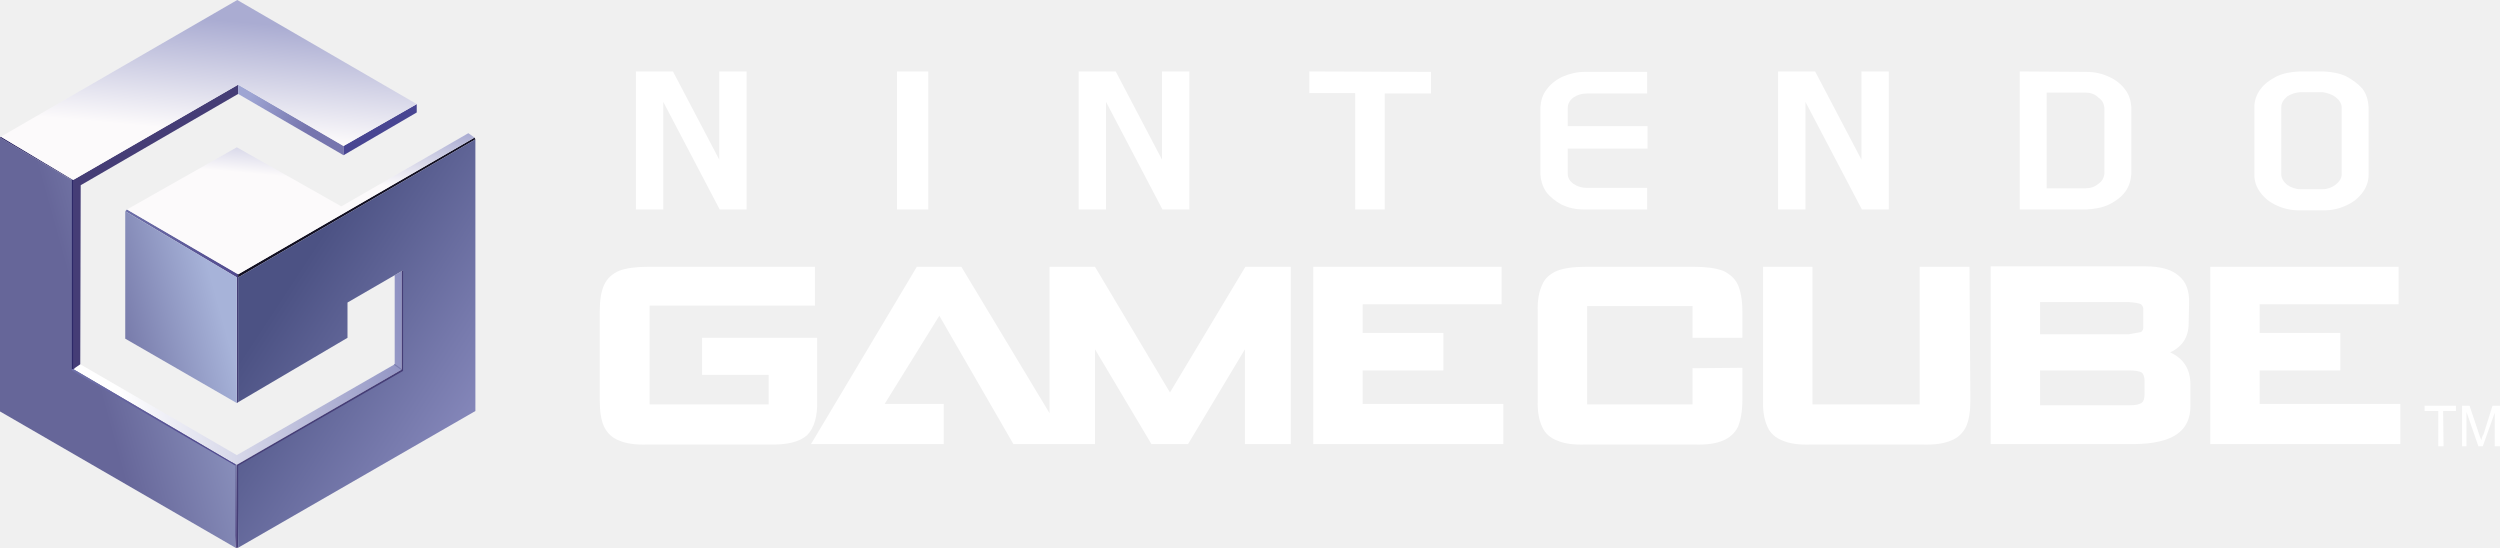
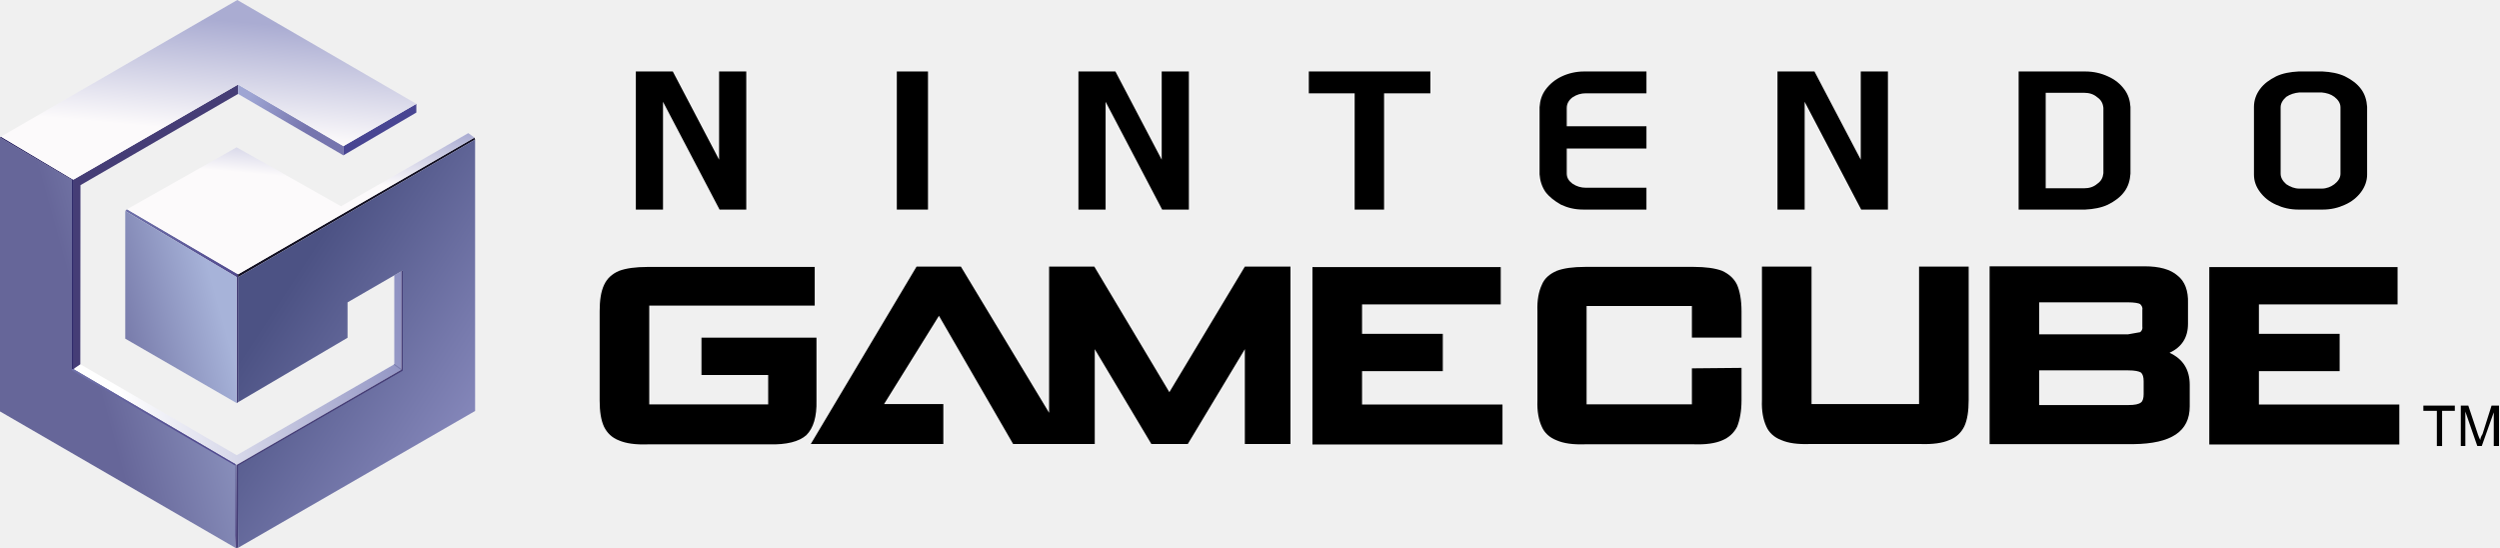
- <svg xmlns="http://www.w3.org/2000/svg" version="1.1" id="Ebene_1" x="0px" y="0px" viewBox="0 0 566.9 124.2" enable-background="new 0 0 566.9 124.2" xml:space="preserve">
+ <svg xmlns="http://www.w3.org/2000/svg" version="1.1" id="Ebene_1" x="0px" y="0px" width="566.93px" height="124.23px" viewBox="0 0 566.93 124.23" enable-background="new 0 0 566.93 124.23" xml:space="preserve">
  <g id="underneath_1_">
</g>
  <g id="BOTTOM_LEFT_LINE">
</g>
  <g>
    <g>
      <g id="Layer_6">
-         <line fill="none" x1="29.2" y1="99.1" x2="28.1" y2="98.3" />
+         <line fill="none" x1="29.248" y1="99.123" x2="28.12" y2="98.282" />
      </g>
      <g id="_x33_D_PART">
-         <linearGradient id="SVGID_1_" gradientUnits="userSpaceOnUse" x1="24.415" y1="-438.872" x2="104.743" y2="-425.509" gradientTransform="matrix(1 0 0 -1 -4.900000e-003 -347.4258)">
-           <stop offset="3.680000e-002" style="stop-color:#FFFFFF" />
+         <linearGradient id="SVGID_1_" gradientUnits="userSpaceOnUse" x1="24.415" y1="564.872" x2="104.743" y2="551.509" gradientTransform="matrix(1 0 0 1 -0.0049 -473.4258)">
+           <stop offset="0.037" style="stop-color:#FFFFFF" />
          <stop offset="0.896" style="stop-color:#898CBF" />
        </linearGradient>
-         <polygon fill="url(#SVGID_1_)" points="89.5,62.4 89.5,82.6 53.7,103.2 18.2,82.6 16.6,83.7 53.7,105.4 91.1,83.8 91.1,61.5         " />
+         <polygon fill="url(#SVGID_1_)" points="89.451,62.438 89.451,82.608 53.699,103.224 18.222,82.608 16.628,83.691 53.699,105.427      91.065,83.824 91.065,61.505    " />
      </g>
      <g id="black_line_thing">
-         <polygon fill="#7A7EAE" points="89.5,82.5 91.1,83.7 91.1,83.8 91,83.9 89.3,82.7 89.5,82.6    " />
+         <polygon fill="#7A7EAE" points="89.451,82.52 91.065,83.685 91.065,83.824 90.963,83.9 89.308,82.69 89.451,82.608    " />
      </g>
      <g id="dark_purple_top_line">
-         <linearGradient id="SVGID_2_" gradientUnits="userSpaceOnUse" x1="28.461" y1="723.163" x2="54.049" y2="723.163" gradientTransform="matrix(1 0 0 1 -4.490000e-002 -668.0103)">
+         <linearGradient id="SVGID_2_" gradientUnits="userSpaceOnUse" x1="28.461" y1="68.837" x2="54.049" y2="68.837" gradientTransform="matrix(1 0 0 -1 -0.0449 123.9897)">
          <stop offset="0" style="stop-color:#6E70A9" />
          <stop offset="0.969" style="stop-color:#514A8E" />
        </linearGradient>
-         <polygon fill="url(#SVGID_2_)" points="54,62.2 28.8,47.5 28.4,47.9 53.7,62.9    " />
-         <linearGradient id="SVGID_3_" gradientUnits="userSpaceOnUse" x1="53.857" y1="730.319" x2="54.185" y2="730.319" gradientTransform="matrix(1 0 0 1 -4.490000e-002 -668.0103)">
+         <polygon fill="url(#SVGID_2_)" points="54.004,62.205 28.814,47.455 28.416,47.853 53.699,62.851    " />
+         <linearGradient id="SVGID_3_" gradientUnits="userSpaceOnUse" x1="53.857" y1="61.681" x2="54.185" y2="61.681" gradientTransform="matrix(1 0 0 -1 -0.0449 123.9897)">
          <stop offset="0" style="stop-color:#6E70A9" />
          <stop offset="0.969" style="stop-color:#514A8E" />
        </linearGradient>
-         <polygon fill="url(#SVGID_3_)" points="53.9,62.2 54.1,62.2 54.1,62.4 53.8,62.4    " />
+         <polygon fill="url(#SVGID_3_)" points="53.922,62.205 54.107,62.205 54.14,62.413 53.813,62.413    " />
      </g>
      <g id="top_black_line">
-         <polygon fill="#120F22" points="54,62.9 54,62.2 107.6,31.2 107.8,31.6    " />
+         <polygon fill="#120F22" points="54.004,62.851 54.004,62.205 107.627,31.206 107.785,31.647    " />
      </g>
      <g id="LOGO_DARK_LINES">
-         <polygon fill="#453D76" points="54,124.2 54.4,105.7 91.6,84.3 91.7,61.3 91.1,61.3 91.1,83.8 53.7,105.4 53.6,124.2    " />
+         <polygon fill="#453D76" points="54.004,124.23 54.363,105.729 91.582,84.28 91.72,61.312 91.065,61.312 91.065,83.824      53.699,105.427 53.565,124.23    " />
      </g>
      <g id="LOGO">
-         <linearGradient id="SVGID_4_" gradientUnits="userSpaceOnUse" x1="64.085" y1="-414.326" x2="108.726" y2="-443.632" gradientTransform="matrix(1 0 0 -1 -4.900000e-003 -347.4258)">
+         <linearGradient id="SVGID_4_" gradientUnits="userSpaceOnUse" x1="64.085" y1="540.326" x2="108.726" y2="569.631" gradientTransform="matrix(1 0 0 1 -0.0049 -473.4258)">
          <stop offset="0" style="stop-color:#4C5284" />
          <stop offset="1" style="stop-color:#8789BC" />
        </linearGradient>
-         <polygon fill="url(#SVGID_4_)" points="54,91.2 54,62.9 107.8,31.6 107.8,93.2 54,124.2 54,105.6 91.4,84.1 91.4,61.3 78.8,68.6      78.8,76.6    " />
+         <polygon fill="url(#SVGID_4_)" points="54.004,91.212 54.004,62.851 107.785,31.647 107.785,93.197 54.004,124.23      54.004,105.573 91.361,84.062 91.361,61.332 78.85,68.566 78.85,76.595    " />
      </g>
      <g id="BOTTOM_LAIN_LEFT_LIGHT_LINE">
-         <linearGradient id="SVGID_5_" gradientUnits="userSpaceOnUse" x1="53.464" y1="-470.999" x2="53.153" y2="-451.096" gradientTransform="matrix(1 0 0 -1 -4.900000e-003 -347.4258)">
+         <linearGradient id="SVGID_5_" gradientUnits="userSpaceOnUse" x1="53.464" y1="596.999" x2="53.153" y2="577.096" gradientTransform="matrix(1 0 0 1 -0.0049 -473.4258)">
          <stop offset="0.11" style="stop-color:#4C407E" />
          <stop offset="0.89" style="stop-color:#666699" />
          <stop offset="1" style="stop-color:#A7B3D9" />
          <stop offset="1" style="stop-color:#9BA5CD" />
        </linearGradient>
-         <polyline fill="url(#SVGID_5_)" points="53.4,124.2 53.7,124.2 53.7,105.4 52.6,104.8 53.4,124.2    " />
+         <polyline fill="url(#SVGID_5_)" points="53.402,124.23 53.699,124.23 53.699,105.427 52.642,104.806 53.402,124.23    " />
      </g>
      <g id="underneath">
-         <polyline fill="#2D2868" points="16.5,40.7 16.8,40.9 16.9,83.5 16.6,83.7 16.5,83.6 16.5,40.7    " />
+         <polyline fill="#2D2868" points="16.542,40.703 16.771,40.897 16.862,83.532 16.628,83.691 16.486,83.601 16.542,40.703    " />
      </g>
      <g id="LEFT_3D_PURPLE_SHADOW">
-         <polygon fill="#453D76" points="18.2,82.6 16.6,83.7 16.6,40.8 54,19.2 54,21.3 18.3,42    " />
+         <polygon fill="#453D76" points="18.222,82.608 16.628,83.691 16.628,40.755 54.004,19.174 54.004,21.3 18.26,41.987    " />
      </g>
      <g id="MAIN_DARK_PURPLE_LINE">
-         <polygon fill="#453D76" points="54,62.1 54,91.2 53.7,91.4 53.7,62.9 53.7,62    " />
+         <polygon fill="#453D76" points="54.004,62.094 54.004,91.212 53.699,91.417 53.699,62.851 53.699,62.028    " />
      </g>
      <g id="logo_LEFT_side">
-         <linearGradient id="SVGID_6_" gradientUnits="userSpaceOnUse" x1="4.824" y1="-427.132" x2="66.026" y2="-410.123" gradientTransform="matrix(1 0 0 -1 -4.900000e-003 -347.4258)">
+         <linearGradient id="SVGID_6_" gradientUnits="userSpaceOnUse" x1="4.824" y1="553.133" x2="66.026" y2="536.124" gradientTransform="matrix(1 0 0 1 -0.0049 -473.4258)">
          <stop offset="0.233" style="stop-color:#666699" />
          <stop offset="0.724" style="stop-color:#A7B3D9" />
        </linearGradient>
-         <polygon fill="url(#SVGID_6_)" points="28.4,47.9 28.4,76.8 53.7,91.4 53.7,62.9    " />
-         <linearGradient id="SVGID_7_" gradientUnits="userSpaceOnUse" x1="5.882" y1="-430.931" x2="67.08" y2="-413.923" gradientTransform="matrix(1 0 0 -1 -4.900000e-003 -347.4258)">
+         <polygon fill="url(#SVGID_6_)" points="28.416,47.853 28.416,76.802 53.699,91.417 53.699,62.851    " />
+         <linearGradient id="SVGID_7_" gradientUnits="userSpaceOnUse" x1="5.882" y1="556.931" x2="67.08" y2="539.923" gradientTransform="matrix(1 0 0 1 -0.0049 -473.4258)">
          <stop offset="0.233" style="stop-color:#666699" />
          <stop offset="0.991" style="stop-color:#A7B3D9" />
        </linearGradient>
-         <polygon fill="url(#SVGID_7_)" points="53.4,123.9 53.4,105.3 16.6,83.7 16.6,41 0,31.2 0,93.3 53.4,124.2    " />
+         <polygon fill="url(#SVGID_7_)" points="53.402,123.926 53.402,105.251 16.628,83.691 16.628,40.964 0,31.206 0,93.302      53.402,124.23    " />
      </g>
      <g id="left_purple_line">
-         <rect x="16.3" y="40.8" fill="#2D2868" width="0.3" height="42.9" />
-         <polygon fill="#2D2868" points="16.6,40.8 0.2,31 0,31.2 16.5,40.9    " />
+         <rect x="16.343" y="40.755" fill="#2D2868" width="0.285" height="42.938" />
+         <polygon fill="#2D2868" points="16.628,40.755 0.214,30.992 0,31.206 16.486,40.897    " />
      </g>
      <g id="BOTTOM_PURPLE_LINE">
-         <linearGradient id="SVGID_8_" gradientUnits="userSpaceOnUse" x1="19.586" y1="-433.814" x2="43.921" y2="-446.836" gradientTransform="matrix(1 0 0 -1 -4.900000e-003 -347.4258)">
+         <linearGradient id="SVGID_8_" gradientUnits="userSpaceOnUse" x1="19.586" y1="559.814" x2="43.921" y2="572.836" gradientTransform="matrix(1 0 0 1 -0.0049 -473.4258)">
          <stop offset="0" style="stop-color:#6E70A9" />
          <stop offset="0.969" style="stop-color:#514A8E" />
        </linearGradient>
-         <polygon fill="url(#SVGID_8_)" points="53.4,105.3 53.4,105.6 16.3,84 16.3,83.7 16.6,83.7    " />
+         <polygon fill="url(#SVGID_8_)" points="53.402,105.251 53.402,105.603 16.343,84.015 16.343,83.691 16.628,83.691    " />
      </g>
      <g id="top_middle_light_line">
-         <linearGradient id="SVGID_9_" gradientUnits="userSpaceOnUse" x1="55.734" y1="-369.655" x2="71.185" y2="-377.171" gradientTransform="matrix(1 0 0 -1 -4.900000e-003 -347.4258)">
-           <stop offset="3.680000e-002" style="stop-color:#9EA5D3" />
+         <linearGradient id="SVGID_9_" gradientUnits="userSpaceOnUse" x1="55.735" y1="495.654" x2="71.185" y2="503.171" gradientTransform="matrix(1 0 0 1 -0.0049 -473.4258)">
+           <stop offset="0.037" style="stop-color:#9EA5D3" />
          <stop offset="0.902" style="stop-color:#7675AE" />
        </linearGradient>
-         <polygon fill="url(#SVGID_9_)" points="54,19.2 77.9,33.1 77.9,35.2 54,21.3    " />
+         <polygon fill="url(#SVGID_9_)" points="54.004,19.174 77.901,33.142 77.901,35.231 54.004,21.3    " />
      </g>
      <g id="top_right">
-         <polygon fill="#484592" points="77.9,33.1 77.9,35.2 94.5,25.5 94.5,23.6    " />
+         <polygon fill="#484592" points="77.901,33.142 77.901,35.231 94.454,25.524 94.454,23.552    " />
      </g>
      <g id="MAIN_TOP">
-         <path fill="none" d="M0,31.2" />
-         <linearGradient id="SVGID_10_" gradientUnits="userSpaceOnUse" x1="0.219" y1="-378.418" x2="0.219" y2="-378.418" gradientTransform="matrix(1 0 0 -1 -4.900000e-003 -347.4258)">
+         <path fill="none" d="M0,31.206" />
+         <linearGradient id="SVGID_10_" gradientUnits="userSpaceOnUse" x1="0.219" y1="504.418" x2="0.219" y2="504.418" gradientTransform="matrix(1 0 0 1 -0.0049 -473.4258)">
          <stop offset="0.233" style="stop-color:#666699" />
          <stop offset="0.991" style="stop-color:#A7B3D9" />
        </linearGradient>
-         <path fill="url(#SVGID_10_)" d="M0.2,31" />
-         <linearGradient id="SVGID_11_" gradientUnits="userSpaceOnUse" x1="49.386" y1="-351.947" x2="45.742" y2="-392.442" gradientTransform="matrix(1 0 0 -1 -4.900000e-003 -347.4258)">
+         <path fill="url(#SVGID_10_)" d="M0.214,30.992" />
+         <linearGradient id="SVGID_11_" gradientUnits="userSpaceOnUse" x1="49.386" y1="477.947" x2="45.741" y2="518.442" gradientTransform="matrix(1 0 0 1 -0.0049 -473.4258)">
          <stop offset="0" style="stop-color:#AAACD2" />
          <stop offset="0.626" style="stop-color:#FCFAFB" />
        </linearGradient>
-         <polygon fill="url(#SVGID_11_)" points="53.8,0 94.5,23.6 77.9,33.1 54,19.2 16.6,40.8 0.2,31    " />
-         <linearGradient id="SVGID_12_" gradientUnits="userSpaceOnUse" x1="71.78" y1="-347.265" x2="68.135" y2="-387.761" gradientTransform="matrix(1 0 0 -1 -4.900000e-003 -347.4258)">
+         <polygon fill="url(#SVGID_11_)" points="53.833,0 94.454,23.552 77.901,33.142 54.004,19.174 16.628,40.755 0.214,30.992    " />
+         <linearGradient id="SVGID_12_" gradientUnits="userSpaceOnUse" x1="71.78" y1="473.265" x2="68.135" y2="513.761" gradientTransform="matrix(1 0 0 1 -0.0049 -473.4258)">
          <stop offset="0.674" style="stop-color:#AAACD2" />
          <stop offset="1" style="stop-color:#FCFAFB" />
        </linearGradient>
-         <polygon fill="url(#SVGID_12_)" points="28.8,47.5 53.7,33.4 77.4,46.8 106.2,30.2 107.6,31.2 54,62.2    " />
+         <polygon fill="url(#SVGID_12_)" points="28.814,47.455 53.68,33.409 77.369,46.781 106.232,30.192 107.627,31.206 54.004,62.205         " />
      </g>
    </g>
    <g>
-       <path id="path23497" fill="#FFFFFF" d="M373.5,21.2v-4.9h-14.1c-1.8,0-3.5,0.4-5.1,1.1c-1.5,0.7-2.7,1.7-3.6,2.9    c-0.9,1.2-1.3,2.5-1.4,4v15.3c0.1,1.4,0.5,2.7,1.3,3.9c0.9,1.2,2.1,2.1,3.5,2.9c1.5,0.7,3.1,1.1,5.1,1.1h14.3v-4.9h-13.7    c-1.1,0-2.1-0.3-3-0.9c-0.8-0.6-1.3-1.3-1.3-2.3v-5.7h18.1v-5.1h-18.1v-4.1c0-1,0.5-1.8,1.3-2.4c0.9-0.6,1.9-0.9,3-0.9L373.5,21.2    " />
-       <path id="path23501" fill="#FFFFFF" d="M458,16.2v31.3h15.1c1.9-0.1,3.6-0.4,5.1-1.1c1.6-0.8,2.8-1.7,3.7-2.9    c0.9-1.2,1.3-2.6,1.4-4.1V24.3c-0.1-1.5-0.5-2.8-1.4-4c-0.9-1.2-2.1-2.2-3.7-2.9c-1.5-0.7-3.2-1.1-5.1-1.1L458,16.2L458,16.2z     M475.8,22.1c0.9,0.6,1.3,1.4,1.4,2.4v14.8c-0.1,1-0.5,1.8-1.4,2.4c-0.8,0.7-1.8,1-2.9,1h-8.8V21h8.8C474,21,475,21.3,475.8,22.1" />
-       <path id="path23503" fill="#FFFFFF" d="M532,17.3c-1.5-0.7-3.2-1-5.1-1.1h-5.5c-1.9,0.1-3.6,0.4-5.1,1.1c-1.6,0.8-2.8,1.7-3.7,2.9    c-0.9,1.2-1.4,2.6-1.4,4.1v15.4c0,1.5,0.5,2.8,1.4,4c0.9,1.2,2.1,2.2,3.7,2.9c1.5,0.7,3.2,1.1,5.1,1.1h5.5c1.9,0,3.6-0.4,5.1-1.1    c1.6-0.7,2.8-1.7,3.7-2.9c0.9-1.2,1.4-2.6,1.4-4V24.2c-0.1-1.5-0.5-2.9-1.4-4.1C534.7,19,533.5,18.1,532,17.3z M529.6,22    c0.9,0.7,1.4,1.5,1.4,2.4v15.1c0,0.9-0.5,1.7-1.4,2.4c-0.8,0.6-1.8,1-2.9,1h-5.1c-1.1,0-2.1-0.4-3-1c-0.8-0.7-1.3-1.5-1.3-2.4    V24.3c0-0.9,0.5-1.7,1.3-2.4c0.9-0.6,1.9-0.9,3-1h5.1C527.8,21.1,528.8,21.4,529.6,22" />
-       <path id="path23515" fill="#FFFFFF" d="M169.3,16.2h-6.2v20l-10.5-20h-8.4v31.3h6.2V23.1l12.8,24.4h6.1L169.3,16.2" />
-       <path id="path23515_1_" fill="#FFFFFF" d="M269.7,16.2h-6.2v20l-10.5-20h-8.4v31.3h6.2V23.1l12.8,24.4h6.1V16.2" />
-       <path id="path23515_2_" fill="#FFFFFF" d="M428.3,16.2h-6.2v20l-10.5-20h-8.4v31.3h6.2V23.1l12.8,24.4h6.1V16.2" />
-       <path id="path23517" fill="#FFFFFF" d="M210.5,47.5V16.2h-7.1v31.3H210.5L210.5,47.5" />
-       <path id="path23521" fill="#FFFFFF" d="M296.9,16.2v4.9h10.4v26.4h6.7V21.2h10.5v-4.9L296.9,16.2L296.9,16.2" />
+       <path id="path23497" d="M373.52,21.158v-4.949h-14.143c-1.816,0-3.533,0.404-5.054,1.11c-1.513,0.71-2.726,1.718-3.634,2.932    c-0.908,1.209-1.314,2.529-1.416,4.04v15.252c0.1,1.417,0.508,2.729,1.313,3.944c0.912,1.21,2.121,2.116,3.537,2.924    c1.516,0.71,3.127,1.115,5.053,1.115h14.34v-4.949h-13.739c-1.11,0-2.118-0.306-3.022-0.911c-0.815-0.604-1.318-1.312-1.318-2.319    v-5.657h18.082v-5.053h-18.082v-4.142c0-1.013,0.503-1.817,1.318-2.427c0.904-0.606,1.912-0.91,3.022-0.91h13.739" />
+       <path id="path23501" d="M457.952,16.21v31.317h15.102c1.916-0.098,3.625-0.405,5.139-1.107c1.609-0.804,2.818-1.712,3.723-2.921    c0.908-1.203,1.307-2.615,1.408-4.127V24.266c-0.102-1.507-0.5-2.821-1.408-4.028c-0.904-1.208-2.111-2.213-3.723-2.921    c-1.514-0.705-3.225-1.107-5.139-1.107H457.952L457.952,16.21z M475.778,22.052c0.898,0.604,1.303,1.407,1.404,2.418v14.803    c-0.104,1.006-0.506,1.812-1.404,2.416c-0.809,0.703-1.82,1.005-2.928,1.005h-8.758V21.046h8.758    C473.958,21.046,474.969,21.347,475.778,22.052" />
+       <path id="path23503" d="M531.958,17.302c-1.488-0.692-3.172-0.993-5.053-1.093h-5.453c-1.885,0.099-3.566,0.4-5.057,1.093    c-1.584,0.794-2.775,1.68-3.666,2.874c-0.895,1.186-1.389,2.576-1.389,4.063v15.359c0,1.486,0.494,2.777,1.389,3.967    c0.891,1.19,2.082,2.179,3.666,2.874c1.49,0.693,3.172,1.089,5.057,1.089h5.453c1.881,0,3.563-0.396,5.053-1.089    c1.584-0.694,2.773-1.684,3.666-2.874c0.893-1.191,1.387-2.577,1.387-3.967v-15.36c-0.096-1.487-0.494-2.877-1.387-4.063    C534.731,18.981,533.542,18.095,531.958,17.302z M529.579,21.958c0.891,0.694,1.387,1.484,1.387,2.382v15.059    c0,0.892-0.496,1.686-1.387,2.379c-0.793,0.597-1.787,0.994-2.873,0.994h-5.055c-1.094,0-2.084-0.396-2.977-0.994    c-0.789-0.694-1.285-1.487-1.285-2.379V24.34c0-0.897,0.496-1.688,1.285-2.382c0.893-0.596,1.883-0.893,2.977-0.992h5.055    C527.793,21.067,528.786,21.363,529.579,21.958" />
+       <path id="path23515" d="M169.301,16.21h-6.163v20.003L152.634,16.21h-8.385v31.317h6.163V23.083l12.828,24.444h6.061V16.21" />
+       <path id="path23515_1_" d="M269.711,16.21h-6.163v20.003L253.043,16.21h-8.385v31.317h6.163V23.083l12.828,24.444h6.062V16.21" />
+       <path id="path23515_2_" d="M428.299,16.21h-6.162v20.003L411.633,16.21h-8.387v31.317h6.163V23.083l12.828,24.444h6.062V16.21" />
+       <path id="path23517" d="M210.526,47.527V16.21h-7.07v31.317H210.526L210.526,47.527" />
+       <path id="path23521" d="M296.922,16.21v4.949h10.401v26.369h6.671v-26.37h10.504v-4.949H296.92l0,0" />
    </g>
    <g>
-       <path id="path23505" fill="#FFFFFF" d="M543.9,69v-8.5h-42.7v40.2h43.1v-9.1h-31.9v-7.6h18.3v-8.5h-18.3V69H543.9L543.9,69" />
-       <path id="path23507" fill="#FFFFFF" d="M496.4,68.8c0.1-2.8-0.7-5-2.4-6.3c-1.6-1.4-4.1-2.1-7.5-2.1h-35.1v40.3H484    c8.6-0.1,12.7-2.9,12.7-8.6v-4.9c0-3.4-1.5-5.9-4.6-7.3c2.8-1.3,4.2-3.5,4.2-6.6L496.4,68.8L496.4,68.8z M485.5,69    c0.4,0.4,0.6,0.8,0.5,1.4V74c0.1,0.5-0.1,1-0.5,1.3l-2.8,0.5h-20.1v-7.3h20.1C484.2,68.6,485.2,68.8,485.5,69L485.5,69z     M462.6,91.9V84h20.2c1.5,0,2.4,0.2,2.9,0.5c0.4,0.4,0.6,1,0.6,2v2.9c0,0.9-0.2,1.6-0.6,1.9c-0.5,0.4-1.4,0.6-2.9,0.6H462.6" />
-       <path id="path23509" fill="#FFFFFF" d="M446.6,60.5h-11.3v31.2H411V60.5h-11.2v30.3c-0.1,2.5,0.3,4.5,1,6c0.6,1.4,1.8,2.5,3.4,3.1    c1.6,0.7,3.7,1,6.5,0.9h25.1c2.8,0.1,5-0.2,6.6-0.9c1.6-0.6,2.7-1.7,3.4-3.1c0.7-1.5,1-3.5,1-6L446.6,60.5" />
-       <path id="path23511" fill="#FFFFFF" d="M394.1,64.6c-0.7-1.5-1.9-2.5-3.4-3.2c-1.6-0.6-3.8-0.9-6.5-0.9h-24.6    c-2.8,0-4.9,0.3-6.5,0.9c-1.6,0.7-2.8,1.7-3.4,3.2c-0.7,1.5-1.1,3.5-1,6v20.2c-0.1,2.5,0.3,4.5,1,6c0.6,1.4,1.8,2.5,3.4,3.1    c1.6,0.7,3.7,1,6.5,0.9h24.6c2.7,0.1,4.9-0.2,6.5-0.9c1.5-0.6,2.7-1.7,3.4-3.1c0.6-1.5,1-3.5,1-6v-7.4l-11.3,0.1v8.2h-23.9V69.4    h23.9v7.2h11.3v-6C395.1,68,394.7,66,394.1,64.6" />
-       <path id="path23513" fill="#FFFFFF" d="M340.5,69v-8.5h-42.7v40.2h43.1v-9.1H309v-7.6h18.3v-8.5H309V69H340.5L340.5,69" />
-       <path id="path23523" fill="#FFFFFF" d="M282.4,60.5l-17.1,28.5l-17-28.5H238v33.2l-20-33.2h-10.1l-24,40.2H214v-9.1h-13.4l12.4-20    l16.8,29.1h18.5V79.2l12.8,21.5h8.3l12.9-21.5v21.5h10.4V60.5L282.4,60.5L282.4,60.5" />
-       <path id="path23525" fill="#FFFFFF" d="M184.8,69.3v-8.8h-37.9c-2.7,0-4.9,0.3-6.5,0.9c-1.6,0.7-2.7,1.7-3.4,3.2    c-0.7,1.5-1,3.5-1,6v20.2c0,2.5,0.3,4.5,1,6c0.7,1.4,1.8,2.5,3.4,3.1c1.6,0.7,3.8,1,6.5,0.9h27.6c4,0.1,6.8-0.6,8.5-2.1    c1.6-1.6,2.4-4.2,2.3-7.9V76.6h-26.1V85h15.1v6.7h-27V69.3H184.8" />
+       <path id="path23505" d="M543.92,69.03v-8.463h-42.717v40.229h43.113v-9.062h-31.855v-7.57h18.316v-8.457h-18.316V69.03H543.92    L543.92,69.03" />
+       <path id="path23507" d="M496.374,68.755c0.096-2.785-0.697-4.977-2.393-6.274c-1.596-1.394-4.08-2.09-7.467-2.09h-35.148v40.325    h32.658c8.563-0.099,12.744-2.887,12.744-8.562v-4.883c0-3.382-1.492-5.87-4.582-7.262c2.789-1.298,4.188-3.487,4.188-6.576    V68.755L496.374,68.755z M485.52,68.955c0.398,0.399,0.602,0.8,0.496,1.396v3.685c0.104,0.495-0.098,0.995-0.496,1.293    l-2.795,0.495h-20.107v-7.266h20.107C484.227,68.558,485.221,68.757,485.52,68.955L485.52,68.955z M462.618,91.855v-7.867h20.211    c1.496,0,2.393,0.201,2.889,0.5c0.402,0.401,0.596,0.998,0.596,1.993v2.886c0,0.897-0.191,1.594-0.596,1.891    c-0.496,0.4-1.393,0.597-2.889,0.597L462.618,91.855" />
+       <path id="path23509" d="M446.614,60.458h-11.25v31.167h-24.396V60.458h-11.248v30.271c-0.106,2.486,0.295,4.484,0.99,5.975    c0.6,1.395,1.797,2.49,3.389,3.089c1.597,0.695,3.684,0.993,6.47,0.896h25.093c2.789,0.097,4.977-0.201,6.57-0.896    c1.59-0.599,2.689-1.694,3.389-3.089c0.695-1.491,0.996-3.487,0.996-5.975V60.458" />
+       <path id="path23511" d="M394.09,64.607c-0.705-1.489-1.896-2.488-3.388-3.186c-1.596-0.602-3.784-0.898-6.473-0.898h-24.591    c-2.789,0-4.881,0.298-6.478,0.898c-1.591,0.697-2.786,1.696-3.382,3.186c-0.697,1.494-1.096,3.484-0.993,5.974v20.214    c-0.103,2.484,0.296,4.48,0.993,5.971c0.596,1.396,1.791,2.491,3.382,3.093c1.597,0.693,3.688,0.991,6.478,0.893h24.592    c2.688,0.098,4.877-0.199,6.473-0.893c1.492-0.602,2.684-1.697,3.387-3.093c0.597-1.489,0.996-3.485,0.996-5.971v-7.371    l-11.256,0.105v8.162h-23.893V69.39h23.893v7.165h11.256v-5.974C395.086,67.996,394.687,66.007,394.09,64.607" />
+       <path id="path23513" d="M340.461,69.03v-8.463h-42.718v40.229h43.116v-9.062h-31.861v-7.57h18.321v-8.457h-18.321V69.03H340.461    L340.461,69.03" />
+       <path id="path23523" d="M282.411,60.458l-17.127,28.48l-17.025-28.48h-10.254v33.159l-20.016-33.159h-10.056l-23.994,40.228    h30.068v-9.061h-13.442l12.447-20.013l16.828,29.072h18.519V79.179l12.842,21.505h8.266l12.942-21.505v21.505h10.354V60.457    h-10.354l0,0" />
+       <path id="path23525" d="M184.83,69.307v-8.77h-37.938c-2.685,0-4.879,0.3-6.474,0.899c-1.59,0.696-2.686,1.698-3.381,3.187    c-0.7,1.493-0.998,3.483-0.998,5.975v20.21c0,2.486,0.298,4.483,0.998,5.975c0.696,1.395,1.792,2.49,3.381,3.091    c1.594,0.692,3.789,0.991,6.474,0.895h27.584c3.978,0.097,6.768-0.599,8.458-2.091c1.595-1.595,2.391-4.183,2.294-7.868v-14.24    H159.14v8.47h15.135v6.667H147.29V69.307H184.83" />
    </g>
    <g>
-       <path id="path23527" fill="#FFFFFF" d="M566.9,92h-1.7l-2,6.4c-0.3,0.5-0.5,1-0.5,1.4c-0.2-0.3-0.3-0.7-0.5-1.2L560,92h-1.7v9.2h1    v-7.8l2.7,7.8h1l2.7-7.6v7.6h1.2V92" />
-       <path id="path23529" fill="#FFFFFF" d="M554,93.2h2.9V92h-7.1v1.2h3.1v8h1.2L554,93.2" />
+       <path id="path23527" d="M566.93,91.979h-1.693l-2.041,6.45c-0.334,0.513-0.51,1.024-0.51,1.362    c-0.172-0.338-0.346-0.682-0.512-1.188l-2.211-6.626h-1.699v9.17h1.027v-7.813l2.717,7.813h1.012l2.721-7.642v7.642h1.189V91.979" />
+       <path id="path23529" d="M554.016,93.167h2.893v-1.188h-7.139v1.188h3.063v7.982h1.186v-7.982" />
    </g>
  </g>
</svg>
